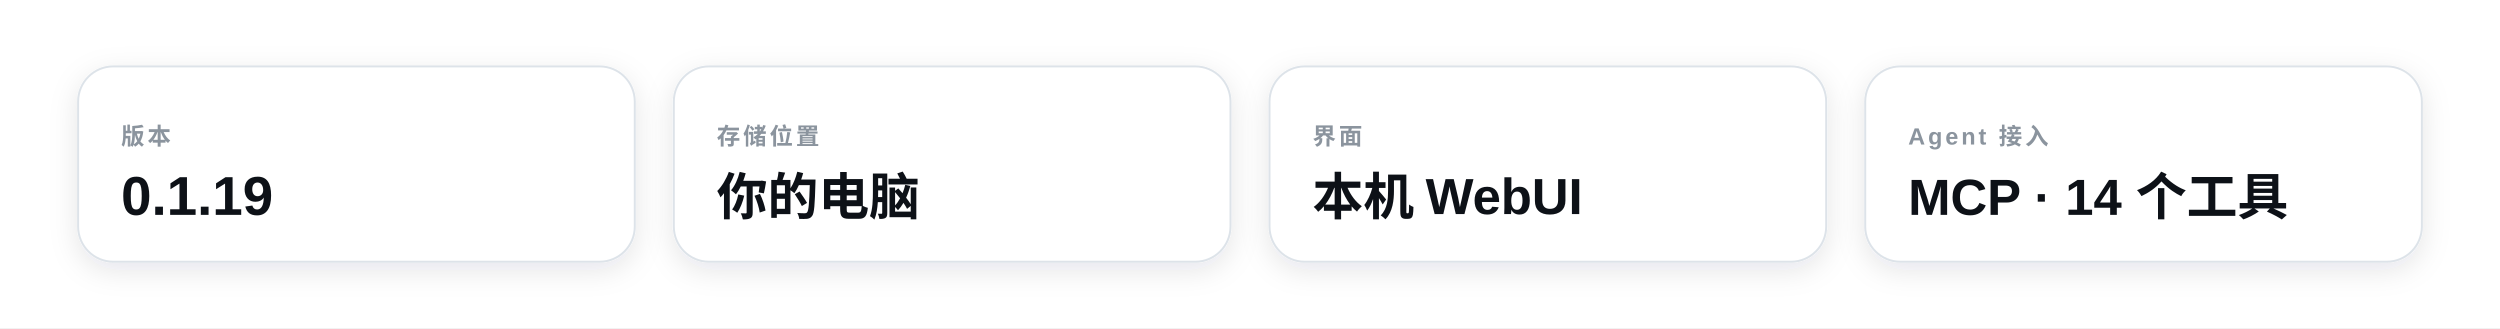
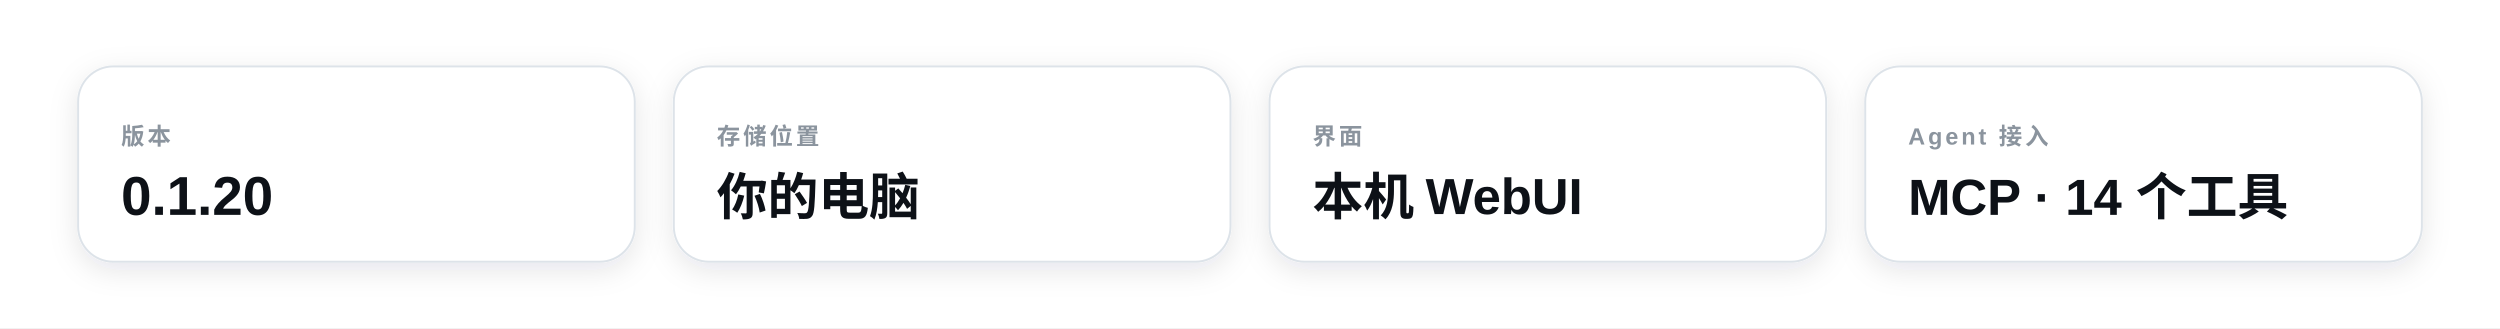
- <svg xmlns="http://www.w3.org/2000/svg" viewBox="0 0 1280 168" width="1280" height="168" role="img" aria-label="速览：版本 0.1.19，存储在你的电脑上，本机 WebUI 界面，MCP 提供14 个工具。">
+ <svg xmlns="http://www.w3.org/2000/svg" viewBox="0 0 1280 168" width="1280" height="168" role="img" aria-label="速览：版本 0.1.20，存储在你的电脑上，本机 WebUI 界面，MCP 提供14 个工具。">
  <defs>
    <radialGradient id="halo" cx="50%" cy="50%" r="50%">
      <stop offset="0" stop-color="#FF7A70" stop-opacity=".55" />
      <stop offset=".45" stop-color="#FF7A70" stop-opacity=".18" />
      <stop offset="1" stop-color="#FF7A70" stop-opacity="0" />
    </radialGradient>
    <linearGradient id="cardGrad" x1="0" y1="0" x2="0" y2="1">
      <stop offset="0" stop-color="#FFFFFF" />
      <stop offset="1" stop-color="#FFFFFF" />
    </linearGradient>
    <linearGradient id="cardAltGrad" x1="0" y1="0" x2="0" y2="1">
      <stop offset="0" stop-color="#F6F8FA" />
      <stop offset="1" stop-color="#F6F8FA" />
    </linearGradient>
    <filter id="soft" x="-30%" y="-30%" width="160%" height="180%">
      <feDropShadow dx="0" dy="8" stdDeviation="14" flood-color="rgba(31,35,40,.13)" flood-opacity="1" />
    </filter>
    <filter id="softSm" x="-30%" y="-30%" width="160%" height="180%">
      <feDropShadow dx="0" dy="4" stdDeviation="7" flood-color="rgba(31,35,40,.13)" flood-opacity=".8" />
    </filter>
  </defs>
  <style>
  .s{font-family:-apple-system, BlinkMacSystemFont, 'Segoe UI Variable Display', 'Segoe UI', 'Helvetica Neue', Arial, 'Microsoft YaHei', 'PingFang SC', 'Hiragino Sans GB', 'Noto Sans CJK SC', sans-serif}
  .m{font-family:ui-monospace, SFMono-Regular, 'SF Mono', Menlo, Consolas, 'Liberation Mono', 'Microsoft YaHei', monospace}
  .rise{opacity:0;animation:rise .9s cubic-bezier(.16,.84,.32,1) both}
  @keyframes rise{from{opacity:0;transform:translateY(14px);filter:blur(6px)}to{opacity:1;transform:none;filter:blur(0)}}
  @keyframes breathe{0%,100%{opacity:.45;transform:scale(.96)}50%{opacity:.9;transform:scale(1.05)}}
  @keyframes breathe2{
    0%{opacity:.05;transform:scale(.93);animation-timing-function:cubic-bezier(.66,0,.34,1)}
    18%{opacity:.12;transform:scale(1.03);animation-timing-function:cubic-bezier(.37,0,.63,1)}
    34%{opacity:.07;transform:scale(.99);animation-timing-function:cubic-bezier(.45,0,.55,1)}
    57%{opacity:.15;transform:scale(1.085);animation-timing-function:cubic-bezier(.3,0,.7,1)}
    72%{opacity:.088;transform:scale(1.008);animation-timing-function:cubic-bezier(.6,0,.4,1)}
    88%{opacity:.126;transform:scale(1.052);animation-timing-function:cubic-bezier(.5,0,.5,1)}
    100%{opacity:.05;transform:scale(.93)}
  }
  @keyframes twinkle{0%,100%{opacity:.12}50%{opacity:.5}}
  .tw{animation:twinkle 9s ease-in-out infinite}
  .snr{animation:snr 5.4s cubic-bezier(.16,.84,.32,1) infinite;transform-box:fill-box;transform-origin:center}
  @keyframes snr{0%{transform:scale(.5);opacity:.55}65%{opacity:0}100%{transform:scale(1.6);opacity:0}}
  .swp{animation-timing-function:cubic-bezier(.83,0,.17,1);animation-iteration-count:infinite;opacity:0}
  .march{animation:march 1.65s linear infinite}
  .dp{animation:dotpulse 2.6s ease-in-out infinite}
  @keyframes dotpulse{0%,100%{opacity:.42}50%{opacity:1}}
  @keyframes march{to{stroke-dashoffset:-24}}
  .scan{animation:scan 4s cubic-bezier(.83,0,.17,1) infinite;opacity:0}
  @keyframes scan{0%{transform:translateX(0);opacity:0}8%{opacity:1}88%{opacity:1}100%{transform:translateX(1140px);opacity:0}}
  @media (prefers-reduced-motion: reduce){
    .rise{animation:none!important;opacity:1!important;filter:none!important;transform:none!important}
    .tw{animation:none!important;opacity:.55!important}
    .snr,.swp,.scan{animation:none!important;opacity:0!important}
    .march{animation:none!important}
    .dp{animation:none!important;opacity:1!important}
  }@keyframes swp{0%{transform:translateX(0);opacity:0}18%{opacity:1}82%{opacity:1}100%{transform:translateX(197px);opacity:0}}</style>
  <rect width="1280" height="168" fill="#FFFFFF" />
  <g filter="url(#softSm)">
    <rect x="40" y="34" width="285" height="100" rx="18" fill="#FFFFFF" stroke="#DDE3E9" stroke-width="1" />
  </g>
  <text x="62" y="74" font-size="12" font-weight="700" fill="#8B949E" letter-spacing="1.5" class="s">版本</text>
-   <text x="62" y="110" font-size="28" font-weight="600" fill="#0D1117" class="s">0.1.19</text>
+   <text x="62" y="110" font-size="28" font-weight="600" fill="#0D1117" class="s">0.1.20</text>
  <g filter="url(#softSm)">
    <rect x="345" y="34" width="285" height="100" rx="18" fill="#FFFFFF" stroke="#DDE3E9" stroke-width="1" />
  </g>
  <text x="367" y="74" font-size="12" font-weight="700" fill="#8B949E" letter-spacing="1.5" class="s">存储位置</text>
  <text x="367" y="110" font-size="26" font-weight="600" fill="#0D1117" class="s">你的电脑</text>
  <g filter="url(#softSm)">
    <rect x="650" y="34" width="285" height="100" rx="18" fill="#FFFFFF" stroke="#DDE3E9" stroke-width="1" />
  </g>
  <text x="672" y="74" font-size="12" font-weight="700" fill="#8B949E" letter-spacing="1.5" class="s">界面</text>
  <text x="672" y="110" font-size="26" font-weight="600" fill="#0D1117" class="s">本机 WebUI</text>
  <g filter="url(#softSm)">
    <rect x="955" y="34" width="285" height="100" rx="18" fill="#FFFFFF" stroke="#DDE3E9" stroke-width="1" />
  </g>
  <text x="977" y="74" font-size="12" font-weight="700" fill="#8B949E" letter-spacing="1.5" class="s">Agent 接入</text>
  <text x="977" y="110" font-size="26" font-weight="600" fill="#0D1117" class="s">MCP · 14 个工具</text>
</svg>
